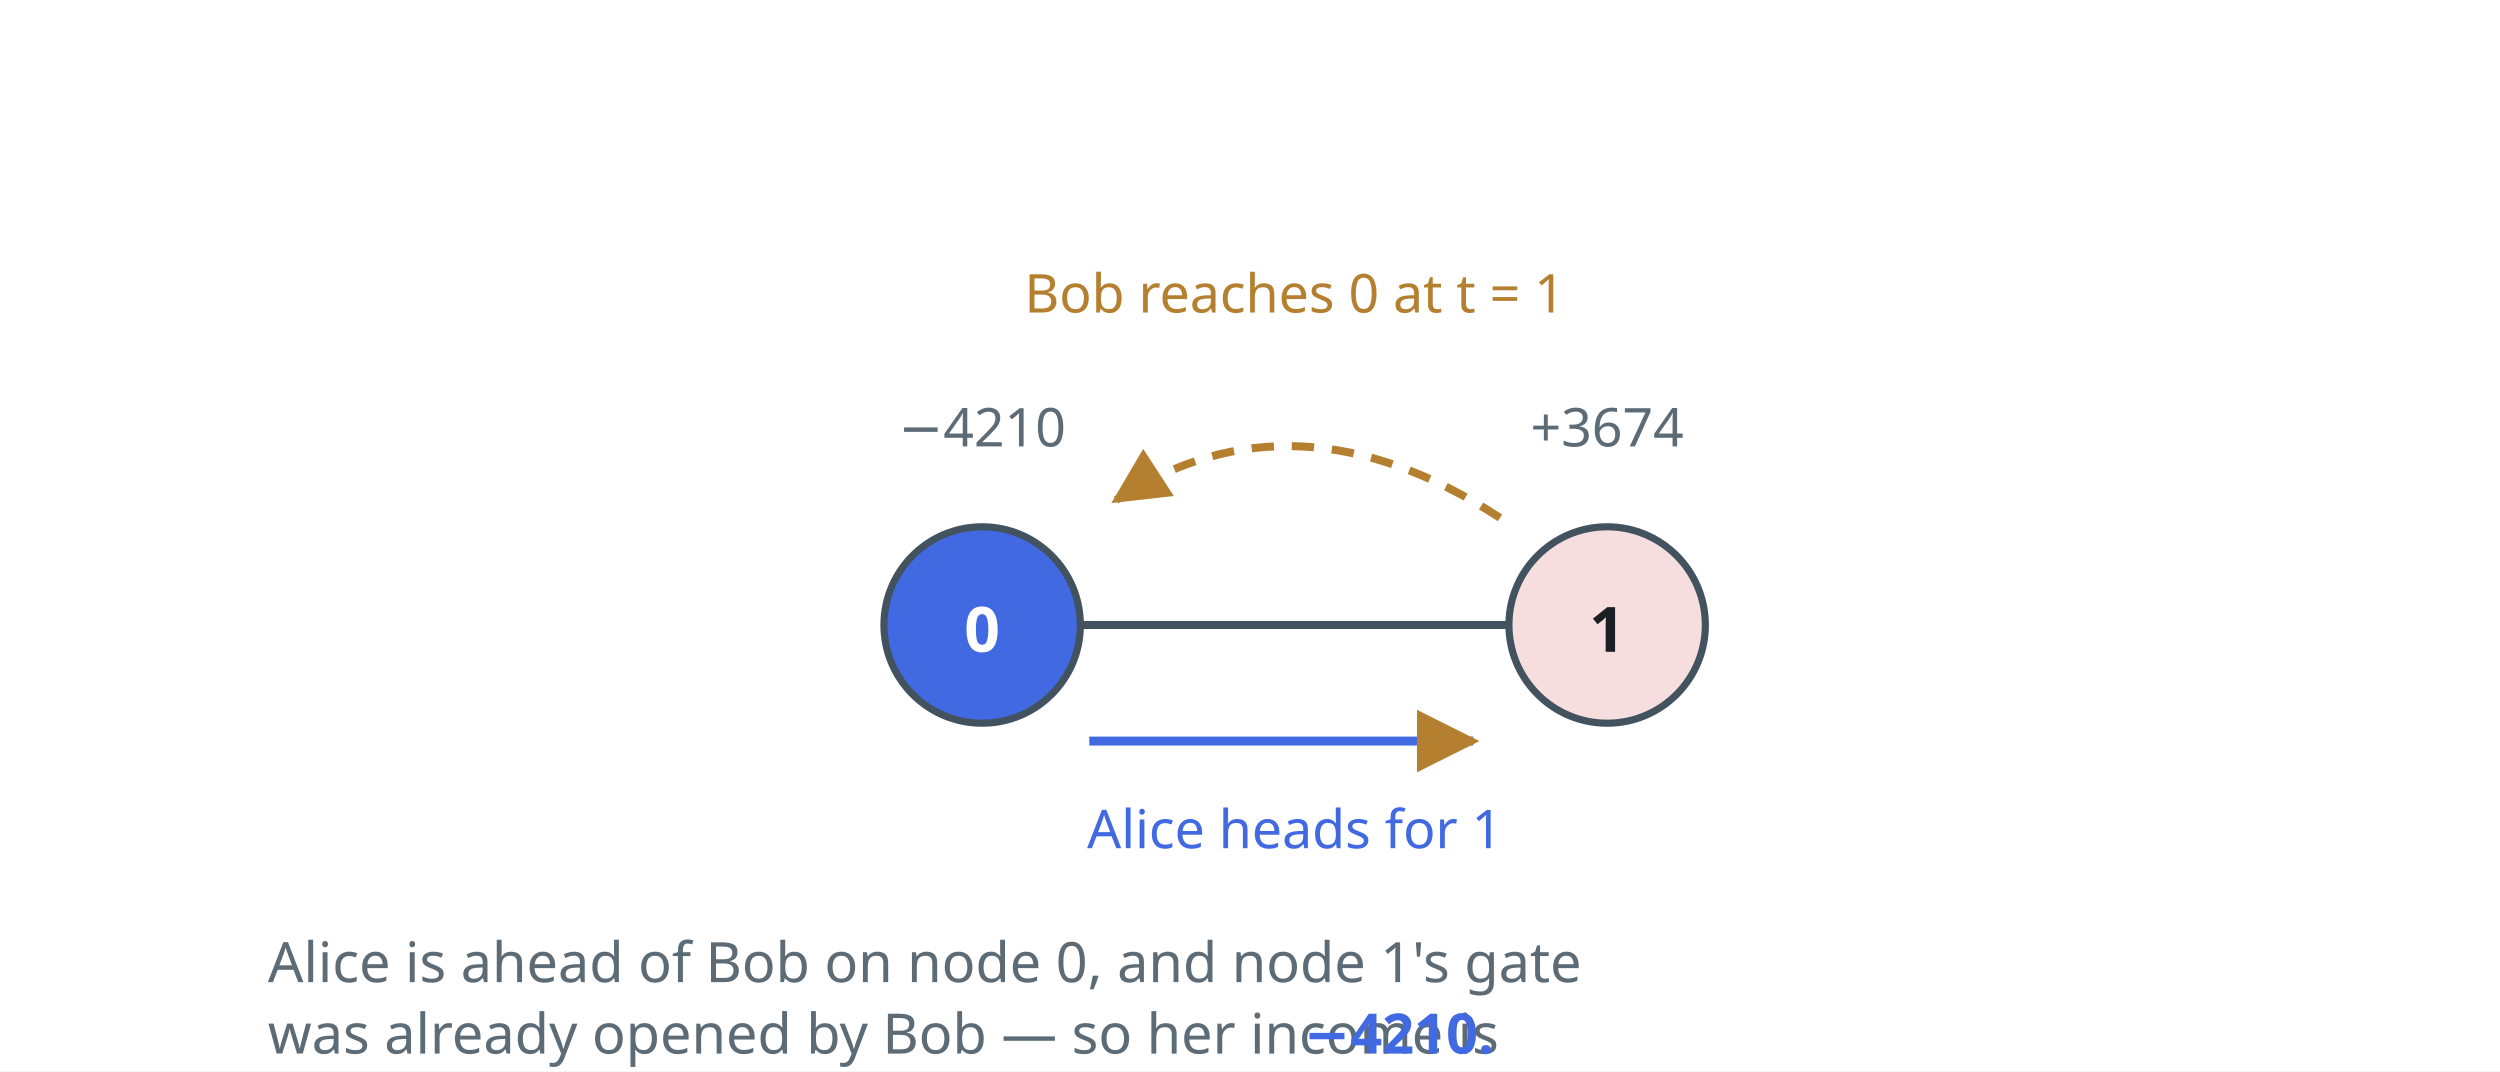
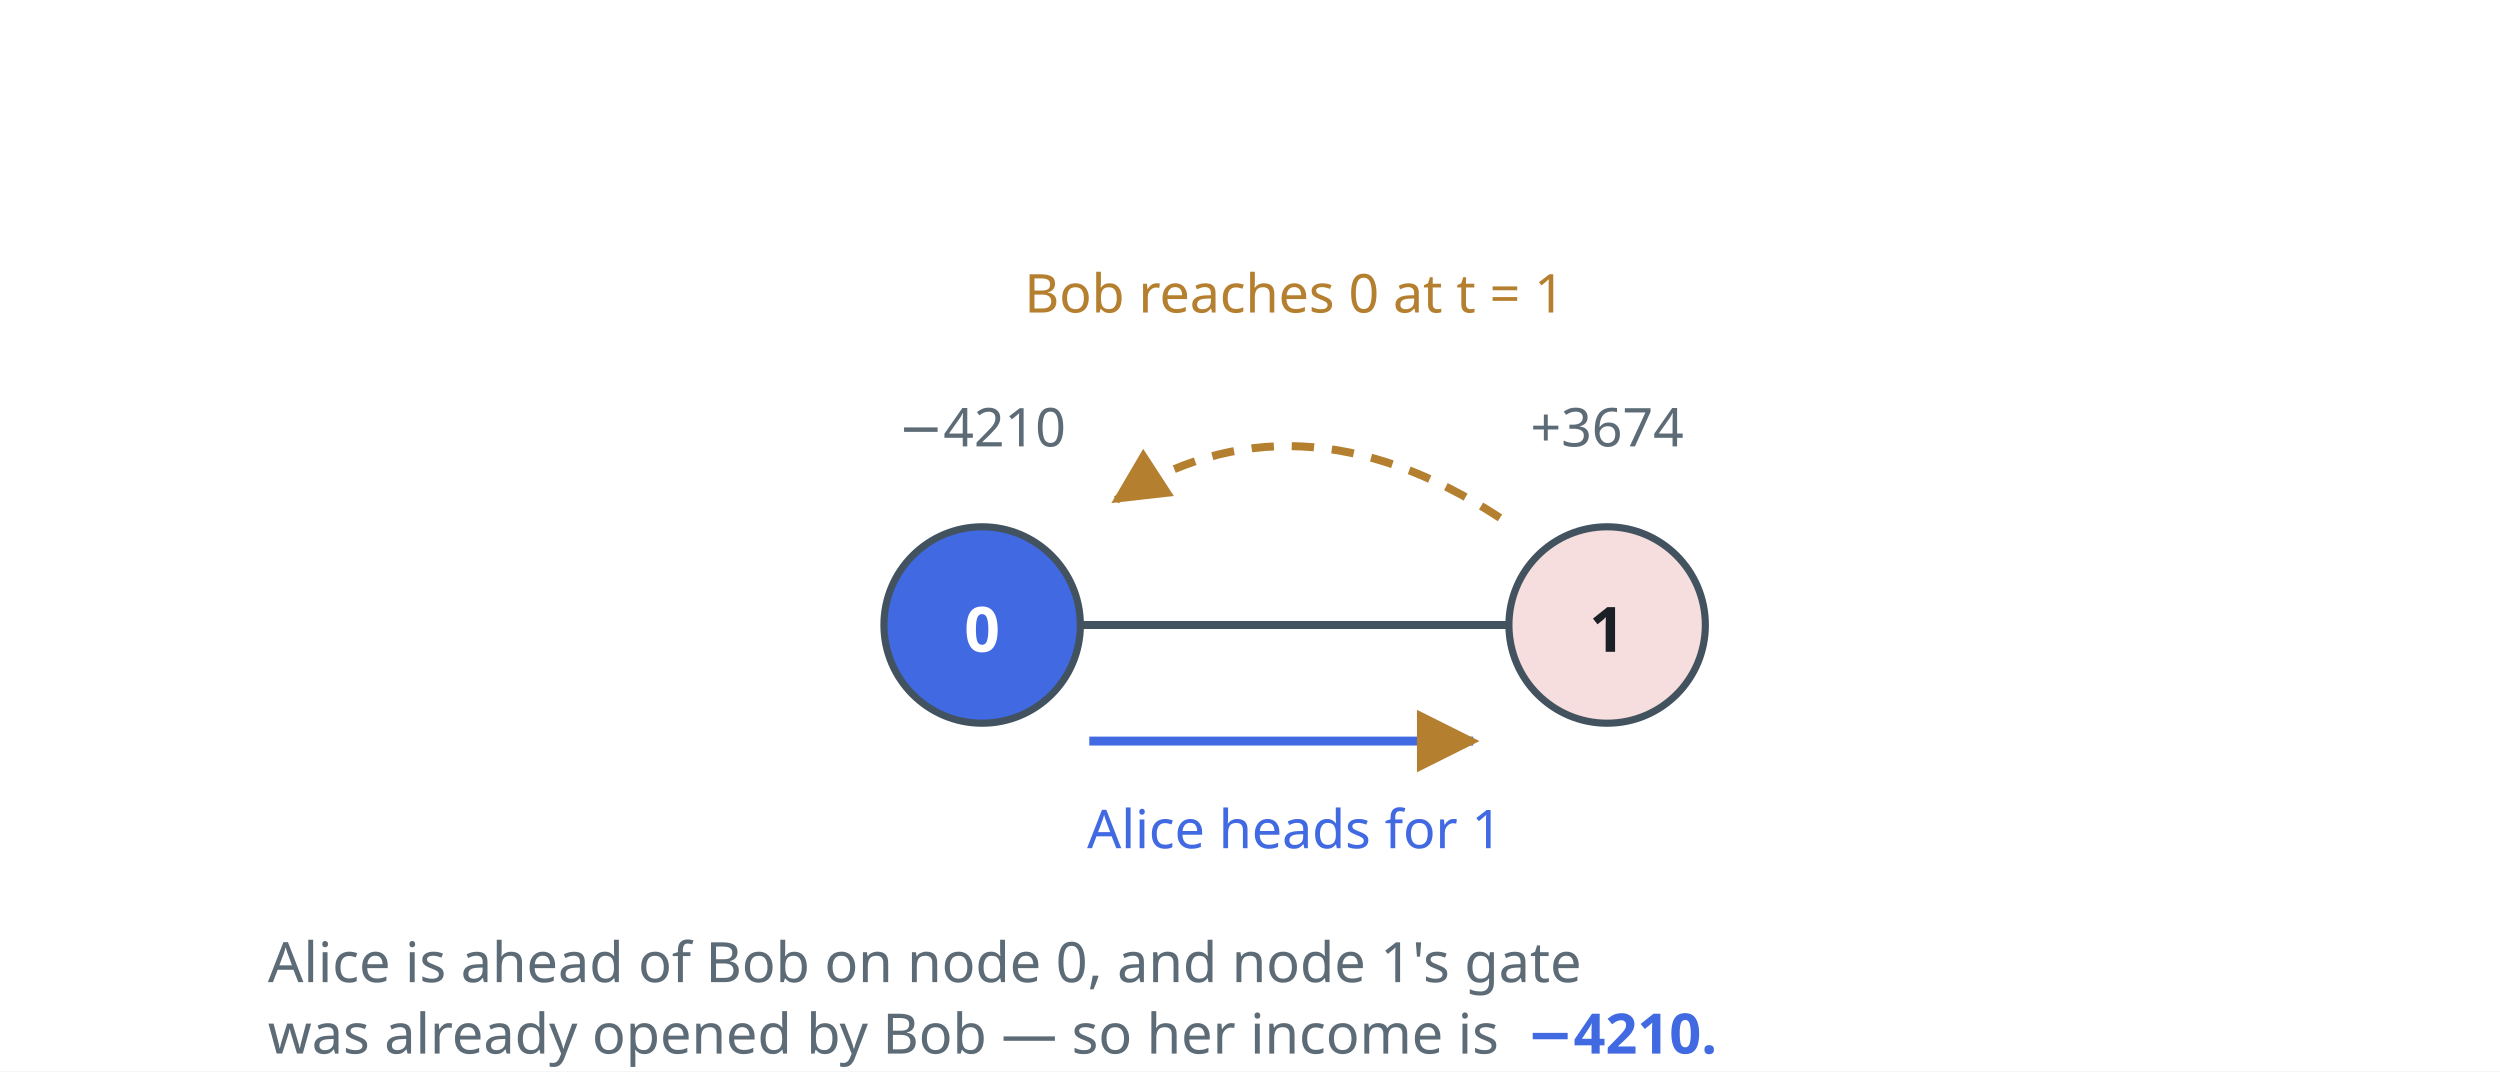
<svg xmlns="http://www.w3.org/2000/svg" viewBox="0 0 560 240" font-family="IBM Plex Sans, system-ui, sans-serif" font-size="14">
  <rect width="560" height="240" fill="#ffffff" />
  <defs>
    <marker id="b2" viewBox="0 0 10 10" refX="9" refY="5" markerWidth="7" markerHeight="7" orient="auto-start-reverse">
      <path d="M 0 0 L 10 5 L 0 10 z" fill="#b57f30" />
    </marker>
  </defs>
  <line x1="242" y1="140" x2="338" y2="140" stroke="#42525e" stroke-width="1.8" />
  <g text-anchor="middle" font-weight="600">
    <circle cx="220" cy="140" r="22" fill="#4169E1" stroke="#42525e" stroke-width="1.6" />
    <text x="220" y="146" fill="#ffffff">0</text>
    <circle cx="360" cy="140" r="22" fill="#f6dede" stroke="#42525e" stroke-width="1.6" />
    <text x="360" y="146" fill="#1a2026">1</text>
  </g>
  <g font-size="12" fill="#5c6b76" text-anchor="middle">
    <text x="220" y="100">−4210</text>
    <text x="360" y="100">+3674</text>
  </g>
  <line x1="244" y1="166" x2="330" y2="166" stroke="#4169E1" stroke-width="2" marker-end="url(#b2)" />
  <text x="290" y="190" font-size="12" fill="#4169E1" text-anchor="middle">Alice heads for 1</text>
  <path d="M 336 116 Q 290 86 250 112" stroke="#b57f30" stroke-width="1.8" fill="none" stroke-dasharray="5 4" marker-end="url(#b2)" />
  <text x="290" y="70" font-size="12" fill="#b57f30" text-anchor="middle">Bob reaches 0 at t = 1</text>
  <g font-size="12.5" fill="#5c6b76">
    <text x="60" y="220">Alice is ahead of Bob on node 0, and node 1's gate</text>
    <text x="60" y="236">was already opened by Bob — so her income is</text>
-     <text x="292" y="236" fill="#4169E1" font-weight="600">−4210.</text>
+     <text x="342" y="236" fill="#4169E1" font-weight="600">−4210.</text>
  </g>
</svg>
